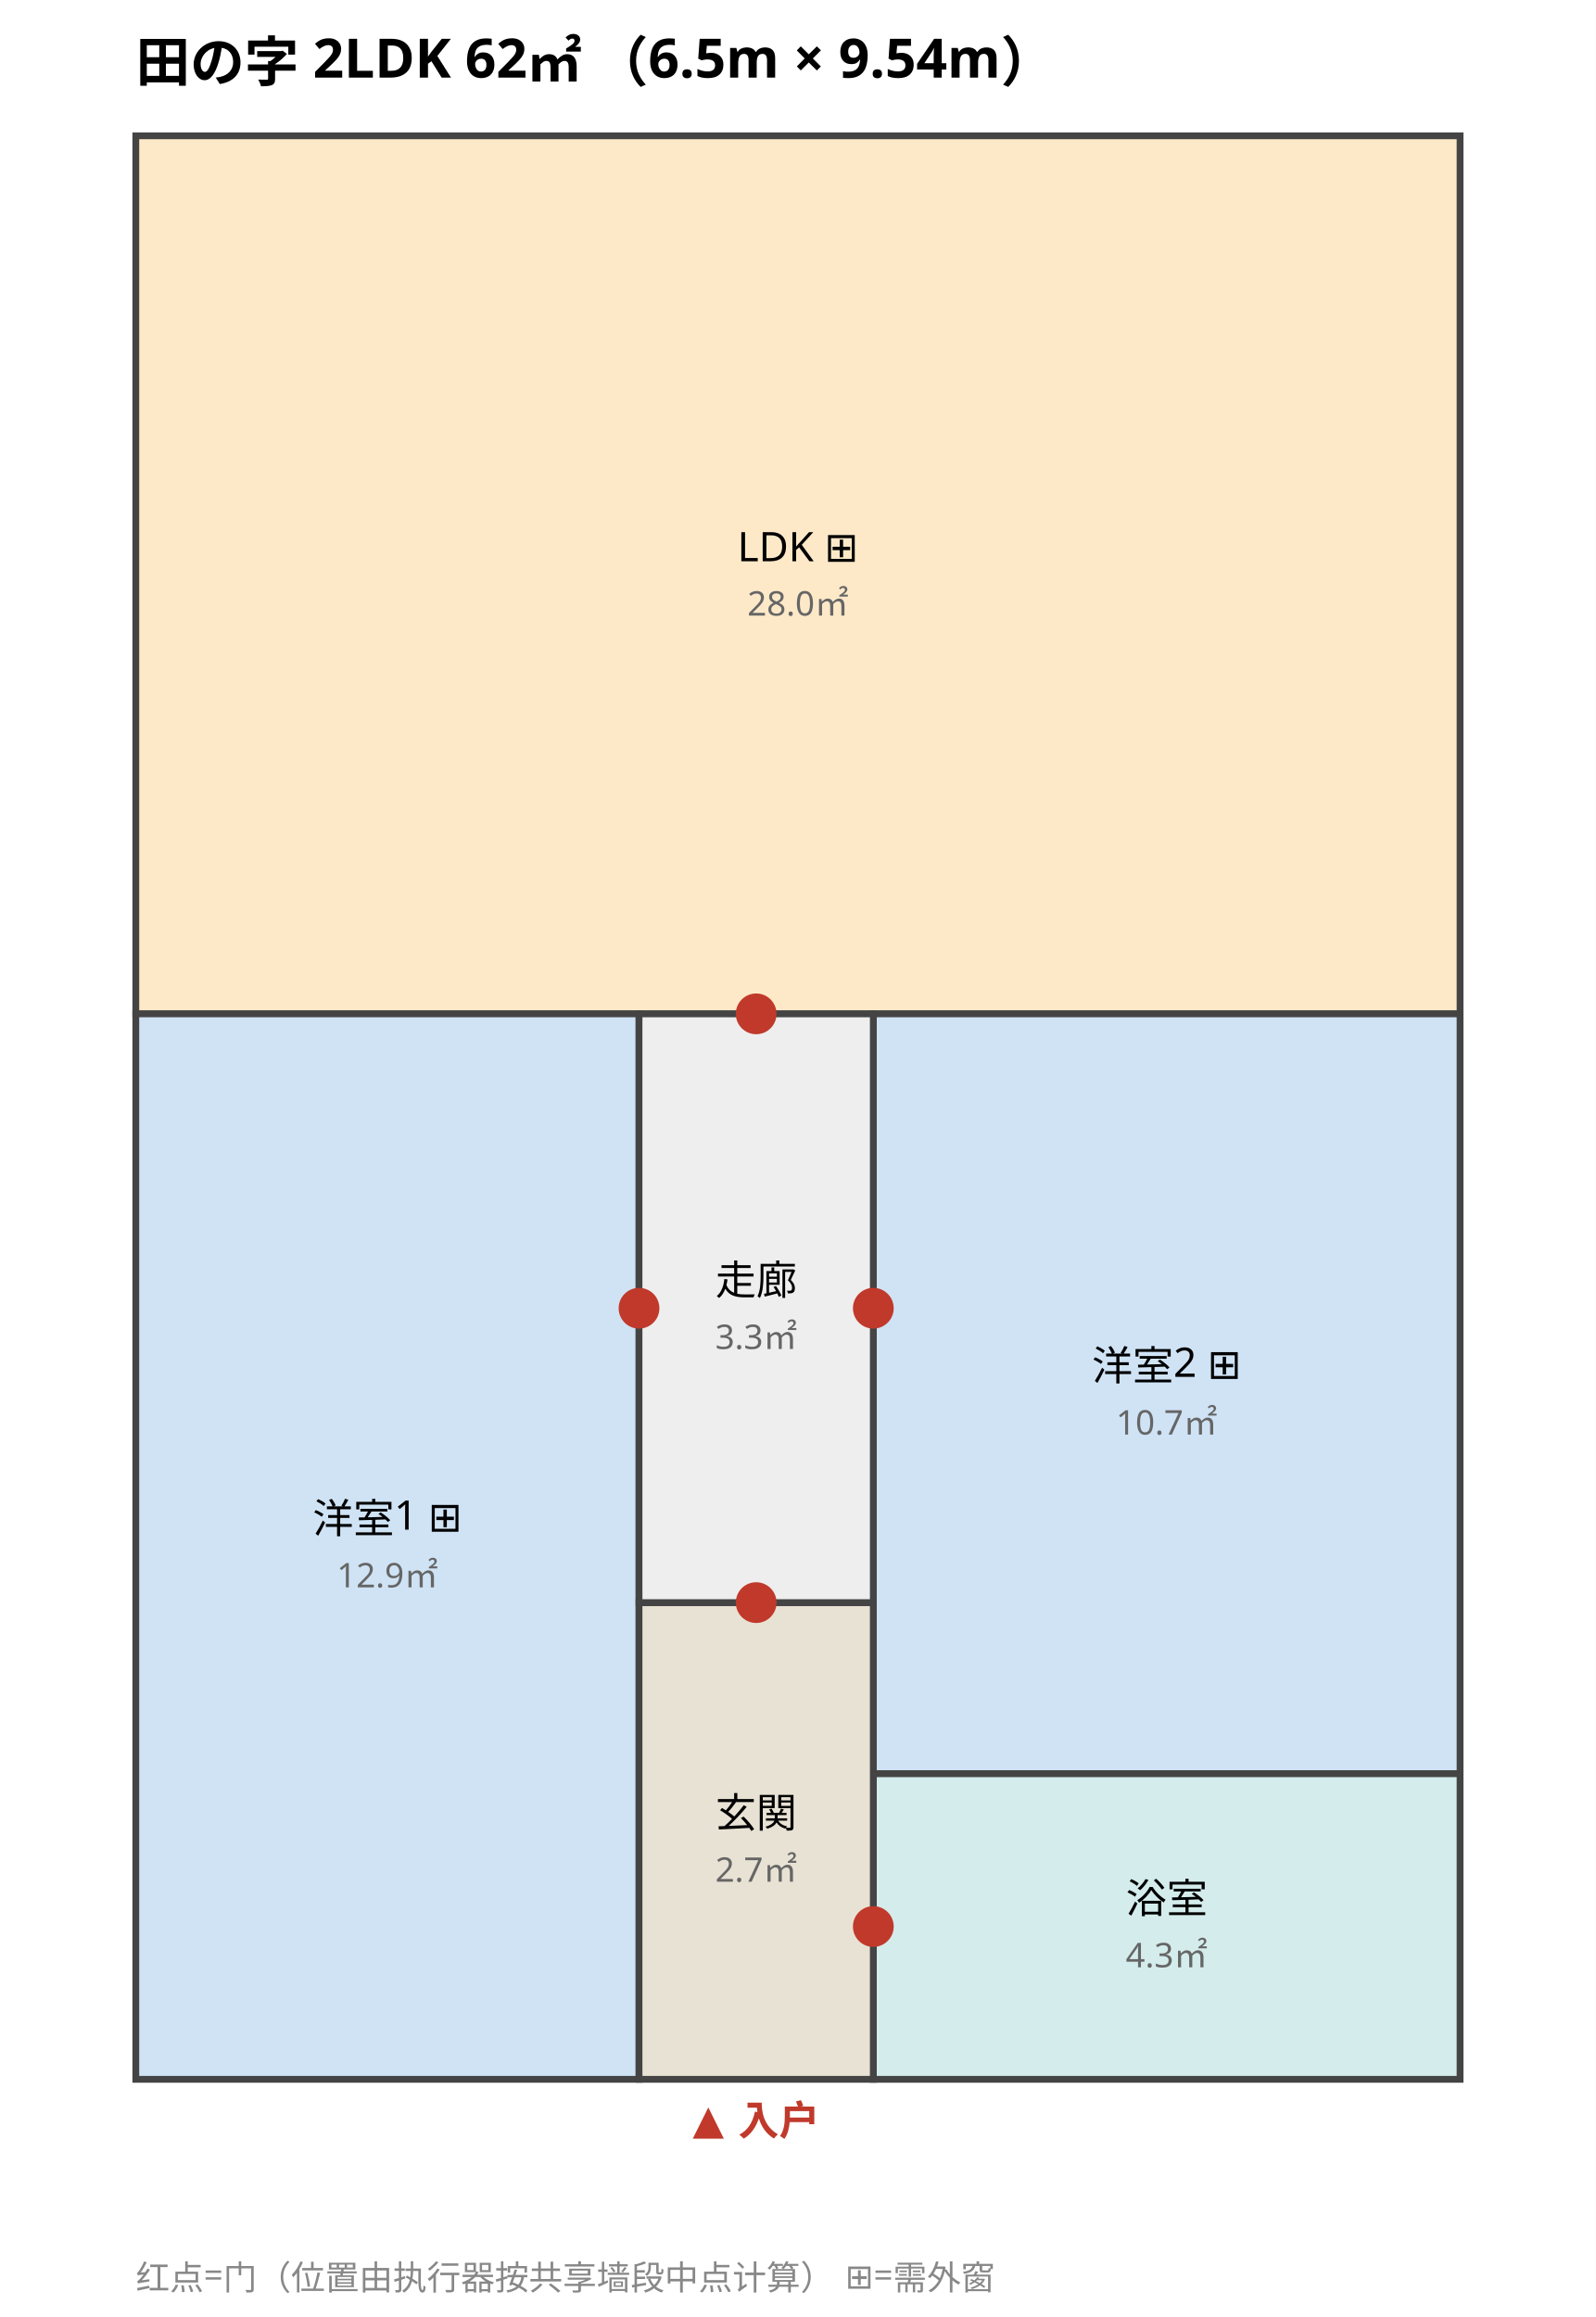
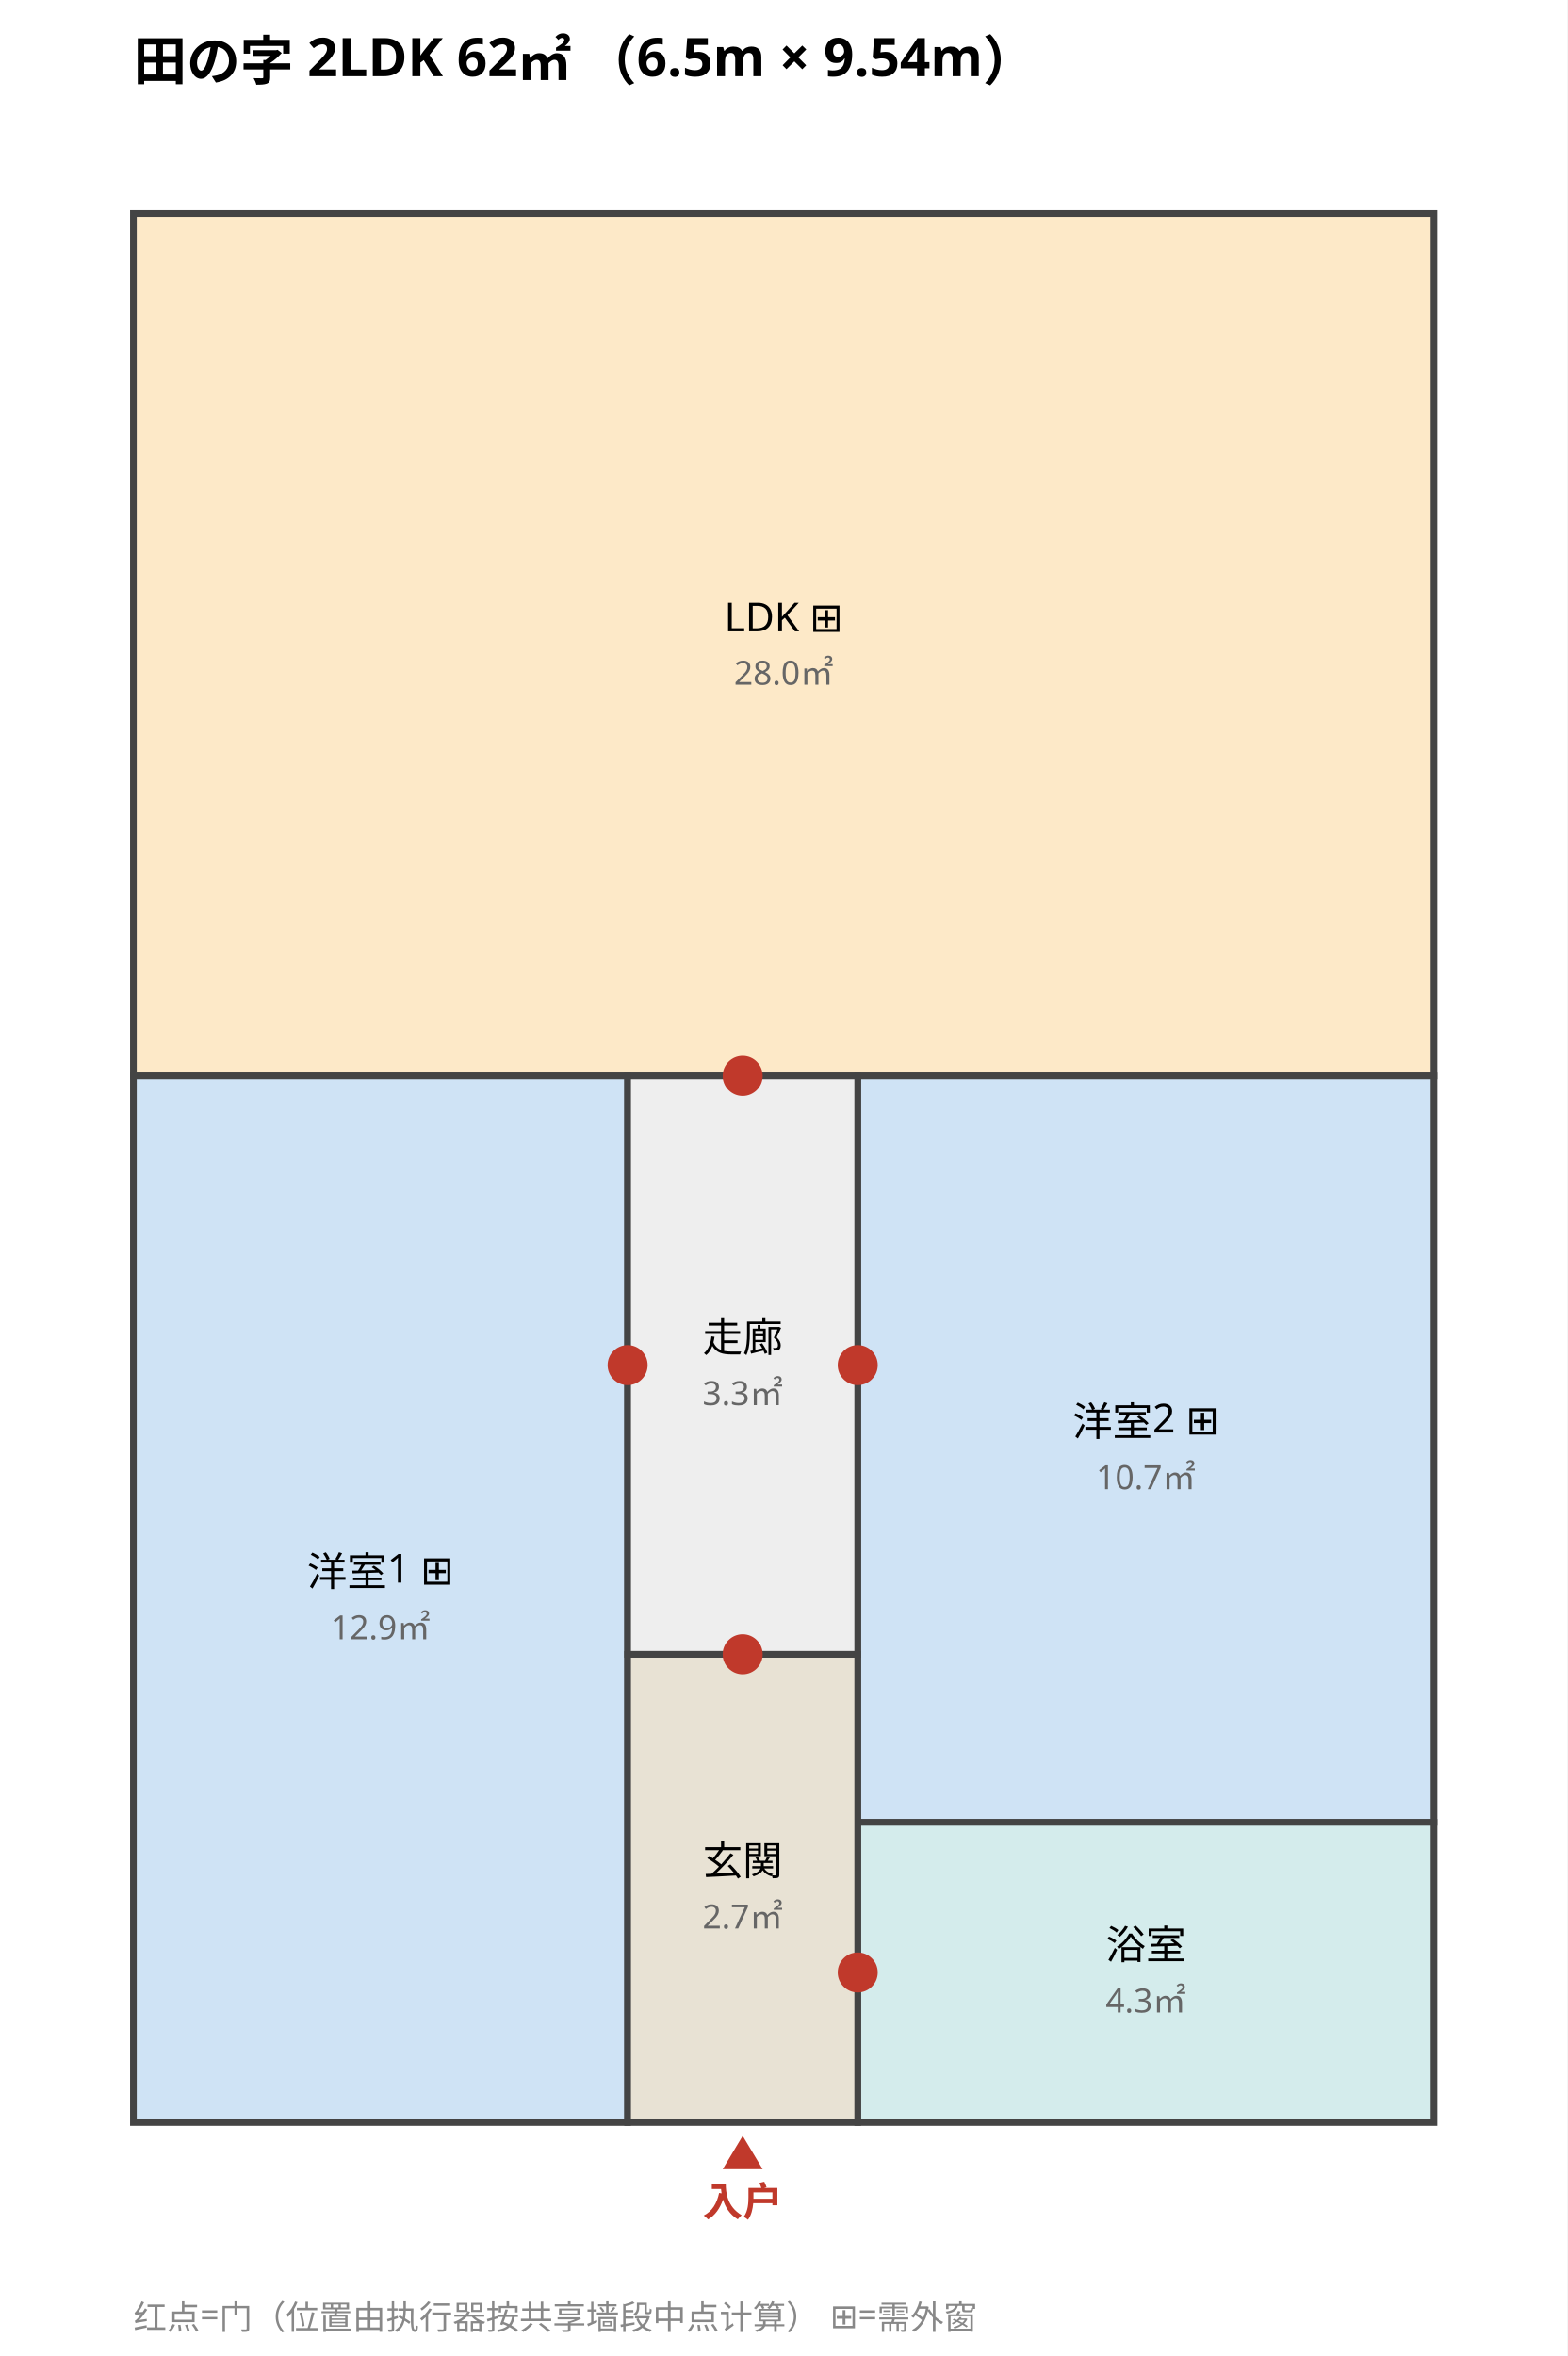
- <svg xmlns="http://www.w3.org/2000/svg" viewBox="0 0 470 682.4" font-family="sans-serif">
-   <rect width="470" height="682.4" fill="white" />
+ <svg xmlns="http://www.w3.org/2000/svg" viewBox="0 0 470 706.4" font-family="sans-serif">
+   <rect width="470" height="706.4" fill="white" />
  <text x="40" y="24" font-size="16" font-weight="bold">田の字 2LDK 62㎡  （6.5m × 9.54m）</text>
-   <polygon points="40,298.6 430,298.6 430,40 40,40" fill="#fde9c8" stroke="#444" stroke-width="2" />
-   <text x="235" y="165.3" font-size="12" text-anchor="middle">LDK ⊞</text>
-   <text x="235" y="181.3" font-size="10" text-anchor="middle" fill="#666">28.0㎡</text>
-   <polygon points="40,612.4 188.2,612.4 188.2,298.6 40,298.6" fill="#cfe3f5" stroke="#444" stroke-width="2" />
-   <text x="114.1" y="451.5" font-size="12" text-anchor="middle">洋室1 ⊞</text>
-   <text x="114.1" y="467.5" font-size="10" text-anchor="middle" fill="#666">12.9㎡</text>
-   <polygon points="257.2,522.4 430,522.4 430,298.6 257.2,298.6" fill="#cfe3f5" stroke="#444" stroke-width="2" />
-   <text x="343.6" y="406.5" font-size="12" text-anchor="middle">洋室2 ⊞</text>
-   <text x="343.6" y="422.5" font-size="10" text-anchor="middle" fill="#666">10.7㎡</text>
-   <polygon points="257.2,612.4 430,612.4 430,522.4 257.2,522.4" fill="#d4ecec" stroke="#444" stroke-width="2" />
-   <text x="343.6" y="563.4" font-size="12" text-anchor="middle">浴室</text>
-   <text x="343.6" y="579.4" font-size="10" text-anchor="middle" fill="#666">4.3㎡</text>
-   <polygon points="188.2,612.4 257.2,612.4 257.2,472 188.2,472" fill="#e8e2d4" stroke="#444" stroke-width="2" />
-   <text x="222.7" y="538.2" font-size="12" text-anchor="middle">玄関</text>
-   <text x="222.7" y="554.2" font-size="10" text-anchor="middle" fill="#666">2.7㎡</text>
-   <polygon points="188.2,472 257.2,472 257.2,298.6 188.2,298.6" fill="#eeeeee" stroke="#444" stroke-width="2" />
-   <text x="222.7" y="381.3" font-size="12" text-anchor="middle">走廊</text>
-   <text x="222.7" y="397.3" font-size="10" text-anchor="middle" fill="#666">3.3㎡</text>
-   <circle cx="222.7" cy="298.6" r="6" fill="#c0392b" />
-   <circle cx="188.2" cy="385.3" r="6" fill="#c0392b" />
-   <circle cx="257.2" cy="385.3" r="6" fill="#c0392b" />
-   <circle cx="257.2" cy="567.4" r="6" fill="#c0392b" />
-   <circle cx="222.7" cy="472" r="6" fill="#c0392b" />
-   <text x="222.7" y="628.4" font-size="12" text-anchor="middle" fill="#c0392b" font-weight="bold">▲ 入户</text>
-   <text x="40" y="674.4" font-size="10" fill="#888">红点=门（位置由执行器按共享墙段中点计算） ⊞=需外窗</text>
+   <polygon points="40,322.6 430,322.6 430,64 40,64" fill="#fde9c8" stroke="#444" stroke-width="2" />
+   <text x="235" y="189.3" font-size="12" text-anchor="middle">LDK ⊞</text>
+   <text x="235" y="205.3" font-size="10" text-anchor="middle" fill="#666">28.0㎡</text>
+   <polygon points="40,636.4 188.2,636.4 188.2,322.6 40,322.6" fill="#cfe3f5" stroke="#444" stroke-width="2" />
+   <text x="114.1" y="475.5" font-size="12" text-anchor="middle">洋室1 ⊞</text>
+   <text x="114.1" y="491.5" font-size="10" text-anchor="middle" fill="#666">12.9㎡</text>
+   <polygon points="257.2,546.4 430,546.4 430,322.6 257.2,322.6" fill="#cfe3f5" stroke="#444" stroke-width="2" />
+   <text x="343.6" y="430.5" font-size="12" text-anchor="middle">洋室2 ⊞</text>
+   <text x="343.6" y="446.5" font-size="10" text-anchor="middle" fill="#666">10.7㎡</text>
+   <polygon points="257.2,636.4 430,636.4 430,546.4 257.2,546.4" fill="#d4ecec" stroke="#444" stroke-width="2" />
+   <text x="343.6" y="587.4" font-size="12" text-anchor="middle">浴室</text>
+   <text x="343.6" y="603.4" font-size="10" text-anchor="middle" fill="#666">4.3㎡</text>
+   <polygon points="188.2,636.4 257.2,636.4 257.2,496 188.2,496" fill="#e8e2d4" stroke="#444" stroke-width="2" />
+   <text x="222.7" y="562.2" font-size="12" text-anchor="middle">玄関</text>
+   <text x="222.7" y="578.2" font-size="10" text-anchor="middle" fill="#666">2.7㎡</text>
+   <polygon points="188.2,496 257.2,496 257.2,322.6 188.2,322.6" fill="#eeeeee" stroke="#444" stroke-width="2" />
+   <text x="222.7" y="405.3" font-size="12" text-anchor="middle">走廊</text>
+   <text x="222.7" y="421.3" font-size="10" text-anchor="middle" fill="#666">3.3㎡</text>
+   <circle cx="222.7" cy="322.6" r="6" fill="#c0392b" />
+   <circle cx="188.2" cy="409.3" r="6" fill="#c0392b" />
+   <circle cx="257.2" cy="409.3" r="6" fill="#c0392b" />
+   <circle cx="257.2" cy="591.4" r="6" fill="#c0392b" />
+   <circle cx="222.7" cy="496" r="6" fill="#c0392b" />
+   <polygon points="216.7,650.4 228.7,650.4 222.7,640.4" fill="#c0392b" />
+   <text x="222.7" y="664.4" font-size="12" text-anchor="middle" fill="#c0392b" font-weight="bold">入户</text>
+   <text x="40" y="698.4" font-size="10" fill="#888">红点=门（位置由执行器按共享墙段中点计算） ⊞=需外窗</text>
</svg>
